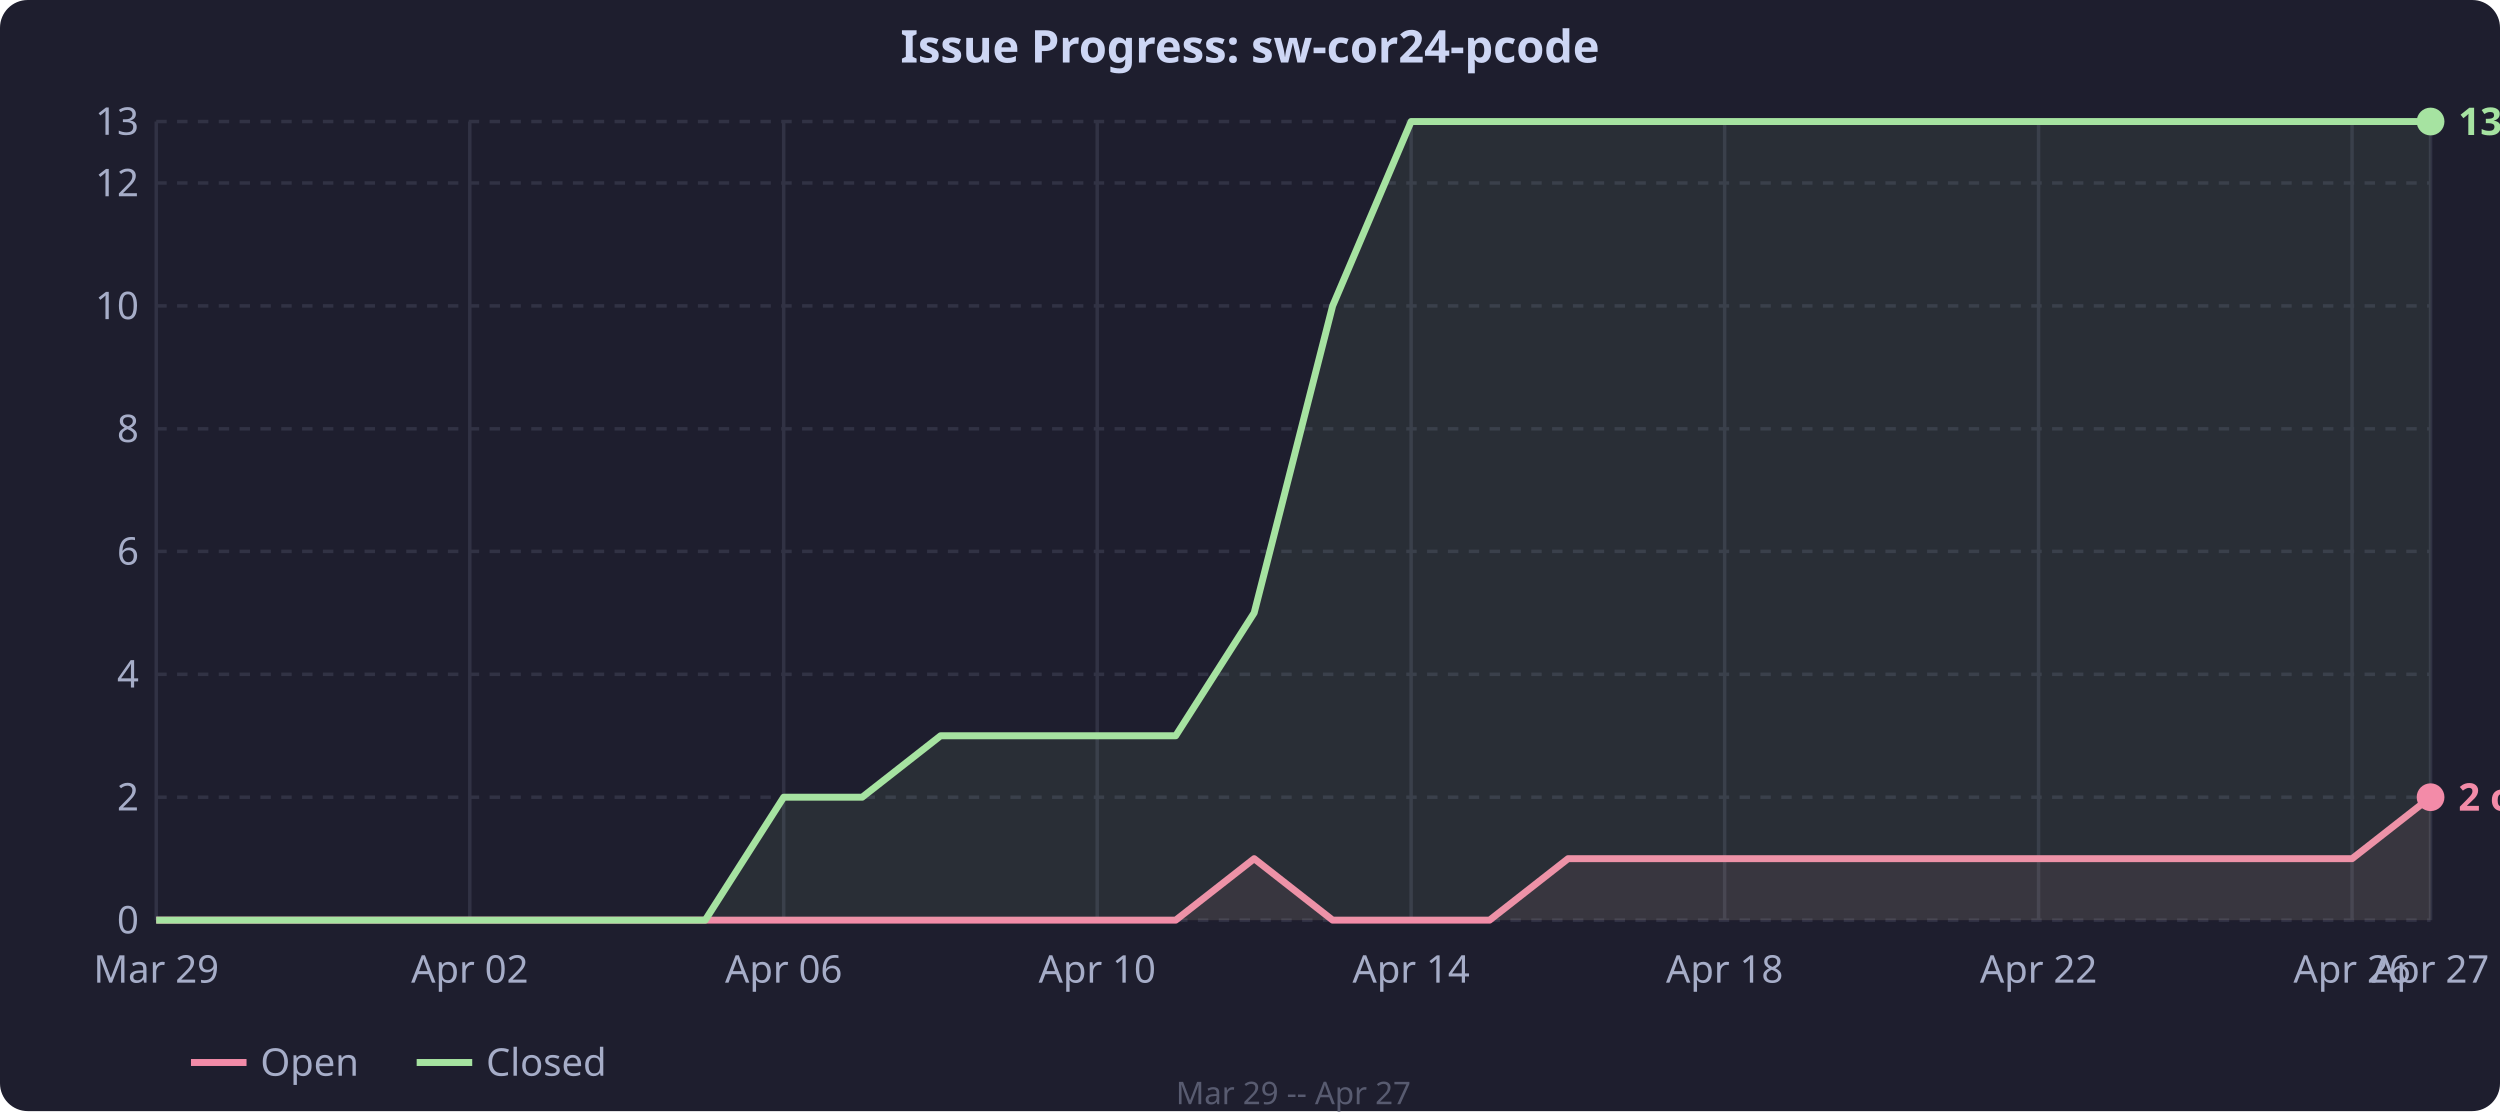
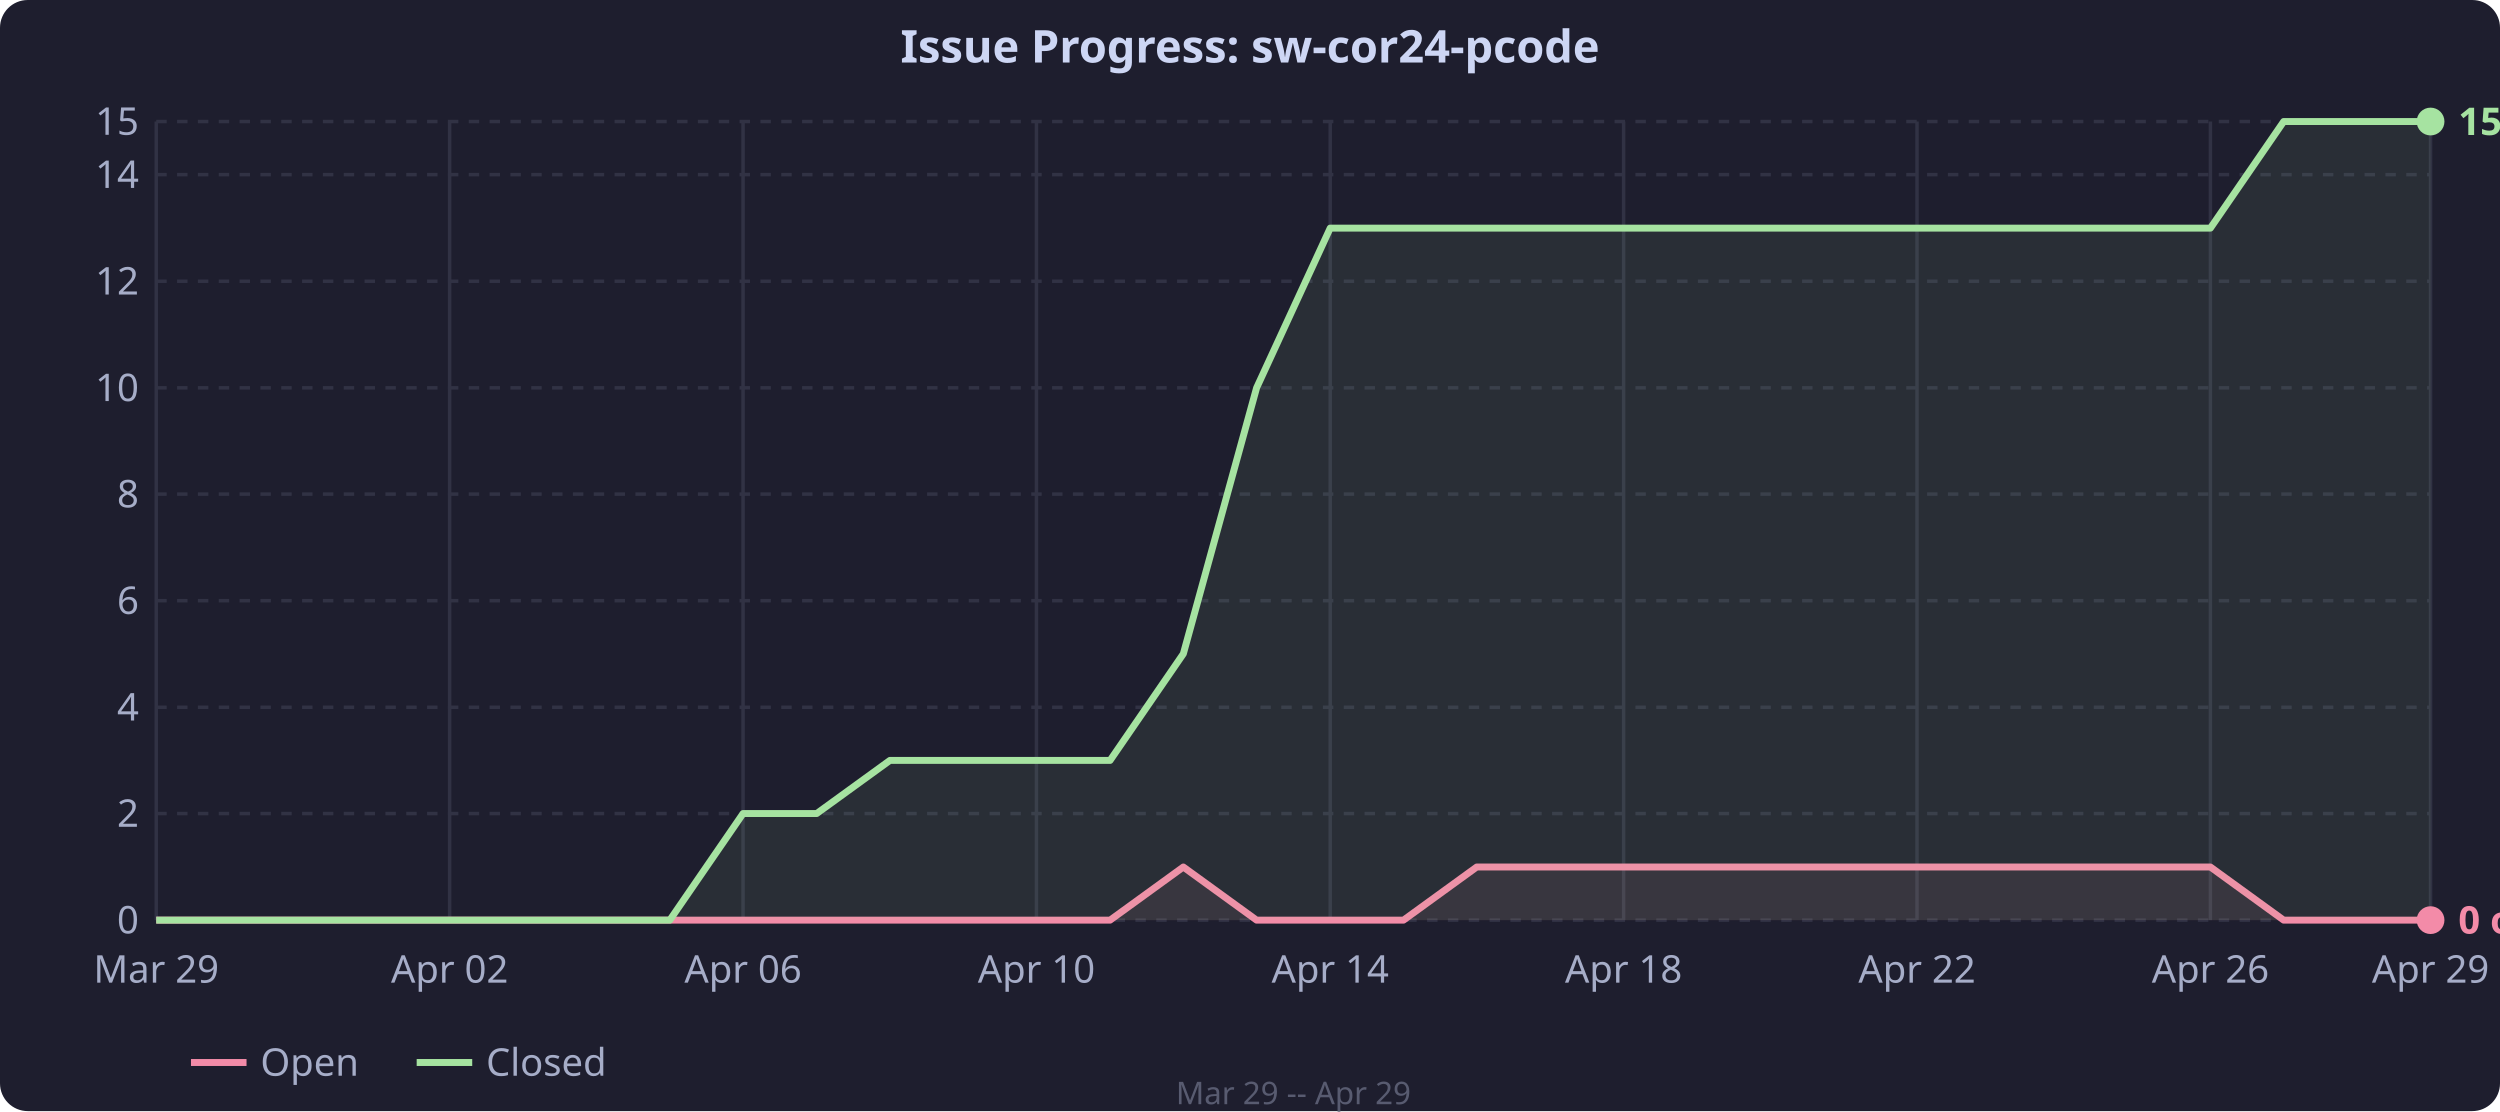
<svg xmlns="http://www.w3.org/2000/svg" viewBox="0 0 720 320" style="font-family: system-ui, sans-serif; font-size: 11px; color: #cdd6f4;">
  <rect width="720" height="320" fill="#1e1e2e" rx="8" />
  <line x1="45" y1="265.0" x2="700" y2="265.0" stroke="#313244" stroke-dasharray="3,3" />
  <text x="40" y="265.0" fill="#a6adc8" text-anchor="end" dominant-baseline="middle">0</text>
-   <line x1="45" y1="229.6" x2="700" y2="229.6" stroke="#313244" stroke-dasharray="3,3" />
-   <text x="40" y="229.6" fill="#a6adc8" text-anchor="end" dominant-baseline="middle">2</text>
-   <line x1="45" y1="194.2" x2="700" y2="194.2" stroke="#313244" stroke-dasharray="3,3" />
-   <text x="40" y="194.2" fill="#a6adc8" text-anchor="end" dominant-baseline="middle">4</text>
-   <line x1="45" y1="158.8" x2="700" y2="158.8" stroke="#313244" stroke-dasharray="3,3" />
-   <text x="40" y="158.8" fill="#a6adc8" text-anchor="end" dominant-baseline="middle">6</text>
-   <line x1="45" y1="123.5" x2="700" y2="123.5" stroke="#313244" stroke-dasharray="3,3" />
-   <text x="40" y="123.5" fill="#a6adc8" text-anchor="end" dominant-baseline="middle">8</text>
-   <line x1="45" y1="88.1" x2="700" y2="88.1" stroke="#313244" stroke-dasharray="3,3" />
-   <text x="40" y="88.1" fill="#a6adc8" text-anchor="end" dominant-baseline="middle">10</text>
-   <line x1="45" y1="52.7" x2="700" y2="52.7" stroke="#313244" stroke-dasharray="3,3" />
-   <text x="40" y="52.7" fill="#a6adc8" text-anchor="end" dominant-baseline="middle">12</text>
+   <line x1="45" y1="234.3" x2="700" y2="234.3" stroke="#313244" stroke-dasharray="3,3" />
+   <text x="40" y="234.3" fill="#a6adc8" text-anchor="end" dominant-baseline="middle">2</text>
+   <line x1="45" y1="203.7" x2="700" y2="203.7" stroke="#313244" stroke-dasharray="3,3" />
+   <text x="40" y="203.7" fill="#a6adc8" text-anchor="end" dominant-baseline="middle">4</text>
+   <line x1="45" y1="173.0" x2="700" y2="173.0" stroke="#313244" stroke-dasharray="3,3" />
+   <text x="40" y="173.0" fill="#a6adc8" text-anchor="end" dominant-baseline="middle">6</text>
+   <line x1="45" y1="142.3" x2="700" y2="142.3" stroke="#313244" stroke-dasharray="3,3" />
+   <text x="40" y="142.3" fill="#a6adc8" text-anchor="end" dominant-baseline="middle">8</text>
+   <line x1="45" y1="111.7" x2="700" y2="111.7" stroke="#313244" stroke-dasharray="3,3" />
+   <text x="40" y="111.7" fill="#a6adc8" text-anchor="end" dominant-baseline="middle">10</text>
+   <line x1="45" y1="81.0" x2="700" y2="81.0" stroke="#313244" stroke-dasharray="3,3" />
+   <text x="40" y="81.0" fill="#a6adc8" text-anchor="end" dominant-baseline="middle">12</text>
+   <line x1="45" y1="50.3" x2="700" y2="50.3" stroke="#313244" stroke-dasharray="3,3" />
+   <text x="40" y="50.3" fill="#a6adc8" text-anchor="end" dominant-baseline="middle">14</text>
  <line x1="45" y1="35.0" x2="700" y2="35.0" stroke="#313244" stroke-dasharray="3,3" />
-   <text x="40" y="35.0" fill="#a6adc8" text-anchor="end" dominant-baseline="middle">13</text>
+   <text x="40" y="35.0" fill="#a6adc8" text-anchor="end" dominant-baseline="middle">15</text>
  <text x="45.0" y="283" fill="#a6adc8" text-anchor="middle">Mar 29</text>
  <line x1="45.0" y1="35" x2="45.0" y2="265" stroke="#313244" />
-   <text x="135.3" y="283" fill="#a6adc8" text-anchor="middle">Apr 02</text>
-   <line x1="135.3" y1="35" x2="135.3" y2="265" stroke="#313244" />
-   <text x="225.7" y="283" fill="#a6adc8" text-anchor="middle">Apr 06</text>
-   <line x1="225.7" y1="35" x2="225.7" y2="265" stroke="#313244" />
-   <text x="316.0" y="283" fill="#a6adc8" text-anchor="middle">Apr 10</text>
-   <line x1="316.0" y1="35" x2="316.0" y2="265" stroke="#313244" />
-   <text x="406.4" y="283" fill="#a6adc8" text-anchor="middle">Apr 14</text>
-   <line x1="406.4" y1="35" x2="406.4" y2="265" stroke="#313244" />
-   <text x="496.7" y="283" fill="#a6adc8" text-anchor="middle">Apr 18</text>
-   <line x1="496.7" y1="35" x2="496.7" y2="265" stroke="#313244" />
-   <text x="587.1" y="283" fill="#a6adc8" text-anchor="middle">Apr 22</text>
-   <line x1="587.1" y1="35" x2="587.1" y2="265" stroke="#313244" />
-   <text x="677.4" y="283" fill="#a6adc8" text-anchor="middle">Apr 26</text>
-   <line x1="677.4" y1="35" x2="677.4" y2="265" stroke="#313244" />
-   <text x="700.0" y="283" fill="#a6adc8" text-anchor="middle">Apr 27</text>
+   <text x="129.5" y="283" fill="#a6adc8" text-anchor="middle">Apr 02</text>
+   <line x1="129.5" y1="35" x2="129.5" y2="265" stroke="#313244" />
+   <text x="214.0" y="283" fill="#a6adc8" text-anchor="middle">Apr 06</text>
+   <line x1="214.0" y1="35" x2="214.0" y2="265" stroke="#313244" />
+   <text x="298.5" y="283" fill="#a6adc8" text-anchor="middle">Apr 10</text>
+   <line x1="298.5" y1="35" x2="298.5" y2="265" stroke="#313244" />
+   <text x="383.1" y="283" fill="#a6adc8" text-anchor="middle">Apr 14</text>
+   <line x1="383.1" y1="35" x2="383.1" y2="265" stroke="#313244" />
+   <text x="467.6" y="283" fill="#a6adc8" text-anchor="middle">Apr 18</text>
+   <line x1="467.6" y1="35" x2="467.6" y2="265" stroke="#313244" />
+   <text x="552.1" y="283" fill="#a6adc8" text-anchor="middle">Apr 22</text>
+   <line x1="552.1" y1="35" x2="552.1" y2="265" stroke="#313244" />
+   <text x="636.6" y="283" fill="#a6adc8" text-anchor="middle">Apr 26</text>
+   <line x1="636.6" y1="35" x2="636.6" y2="265" stroke="#313244" />
+   <text x="700.0" y="283" fill="#a6adc8" text-anchor="middle">Apr 29</text>
  <line x1="700.0" y1="35" x2="700.0" y2="265" stroke="#313244" />
-   <polygon fill="rgba(243,139,168,0.08)" points="45.0,265.0 67.6,265.0 90.2,265.0 112.8,265.0 135.3,265.0 157.9,265.0 180.5,265.0 203.1,265.0 225.7,265.0 248.3,265.0 270.9,265.0 293.4,265.0 316.0,265.0 338.6,265.0 361.2,247.3 383.8,265.0 406.4,265.0 429.0,265.0 451.6,247.3 474.1,247.3 496.7,247.3 519.3,247.3 541.9,247.3 564.5,247.3 587.1,247.3 609.7,247.3 632.2,247.3 654.8,247.3 677.4,247.3 700.0,229.6 700.0,265.0 45.0,265.0" />
-   <polyline fill="none" stroke="#f38ba8" stroke-width="2" stroke-linejoin="round" points="45.0,265.0 67.6,265.0 90.2,265.0 112.8,265.0 135.3,265.0 157.9,265.0 180.5,265.0 203.1,265.0 225.7,265.0 248.3,265.0 270.9,265.0 293.4,265.0 316.0,265.0 338.6,265.0 361.2,247.3 383.8,265.0 406.4,265.0 429.0,265.0 451.6,247.3 474.1,247.3 496.7,247.3 519.3,247.3 541.9,247.3 564.5,247.3 587.1,247.3 609.7,247.3 632.2,247.3 654.8,247.3 677.4,247.3 700.0,229.6" />
-   <polygon fill="rgba(166,227,161,0.08)" points="45.0,265.0 67.6,265.0 90.2,265.0 112.8,265.0 135.3,265.0 157.9,265.0 180.5,265.0 203.1,265.0 225.7,229.6 248.3,229.6 270.9,211.9 293.4,211.9 316.0,211.9 338.6,211.9 361.2,176.5 383.8,88.1 406.4,35.0 429.0,35.0 451.6,35.0 474.1,35.0 496.7,35.0 519.3,35.0 541.9,35.0 564.5,35.0 587.1,35.0 609.7,35.0 632.2,35.0 654.8,35.0 677.4,35.0 700.0,35.0 700.0,265.0 45.0,265.0" />
-   <polyline fill="none" stroke="#a6e3a1" stroke-width="2" stroke-linejoin="round" points="45.0,265.0 67.6,265.0 90.2,265.0 112.8,265.0 135.3,265.0 157.9,265.0 180.5,265.0 203.1,265.0 225.7,229.6 248.3,229.6 270.9,211.9 293.4,211.9 316.0,211.9 338.6,211.9 361.2,176.5 383.8,88.1 406.4,35.0 429.0,35.0 451.6,35.0 474.1,35.0 496.7,35.0 519.3,35.0 541.9,35.0 564.5,35.0 587.1,35.0 609.7,35.0 632.2,35.0 654.8,35.0 677.4,35.0 700.0,35.0" />
-   <circle cx="700.0" cy="229.6" r="4" fill="#f38ba8" />
+   <polygon fill="rgba(243,139,168,0.08)" points="45.0,265.0 66.1,265.0 87.3,265.0 108.4,265.0 129.5,265.0 150.6,265.0 171.8,265.0 192.9,265.0 214.0,265.0 235.2,265.0 256.3,265.0 277.4,265.0 298.5,265.0 319.7,265.0 340.8,249.7 361.9,265.0 383.1,265.0 404.2,265.0 425.3,249.7 446.5,249.7 467.6,249.7 488.7,249.7 509.8,249.7 531.0,249.7 552.1,249.7 573.2,249.7 594.4,249.7 615.5,249.7 636.6,249.7 657.7,265.0 678.9,265.0 700.0,265.0 700.0,265.0 45.0,265.0" />
+   <polyline fill="none" stroke="#f38ba8" stroke-width="2" stroke-linejoin="round" points="45.0,265.0 66.1,265.0 87.3,265.0 108.4,265.0 129.5,265.0 150.6,265.0 171.8,265.0 192.9,265.0 214.0,265.0 235.2,265.0 256.3,265.0 277.4,265.0 298.5,265.0 319.7,265.0 340.8,249.7 361.9,265.0 383.1,265.0 404.2,265.0 425.3,249.7 446.5,249.7 467.6,249.7 488.7,249.7 509.8,249.7 531.0,249.7 552.1,249.7 573.2,249.7 594.4,249.7 615.5,249.7 636.6,249.7 657.7,265.0 678.9,265.0 700.0,265.0" />
+   <polygon fill="rgba(166,227,161,0.08)" points="45.0,265.0 66.1,265.0 87.3,265.0 108.4,265.0 129.5,265.0 150.6,265.0 171.8,265.0 192.9,265.0 214.0,234.3 235.2,234.3 256.3,219.0 277.4,219.0 298.5,219.0 319.7,219.0 340.8,188.3 361.9,111.7 383.1,65.7 404.2,65.7 425.3,65.7 446.5,65.7 467.6,65.7 488.7,65.7 509.8,65.7 531.0,65.7 552.1,65.7 573.2,65.7 594.4,65.7 615.5,65.7 636.6,65.7 657.7,35.0 678.9,35.0 700.0,35.0 700.0,265.0 45.0,265.0" />
+   <polyline fill="none" stroke="#a6e3a1" stroke-width="2" stroke-linejoin="round" points="45.0,265.0 66.1,265.0 87.3,265.0 108.4,265.0 129.5,265.0 150.6,265.0 171.8,265.0 192.9,265.0 214.0,234.3 235.2,234.3 256.3,219.0 277.4,219.0 298.5,219.0 319.7,219.0 340.8,188.3 361.9,111.7 383.1,65.7 404.2,65.7 425.3,65.7 446.5,65.7 467.6,65.7 488.7,65.7 509.8,65.7 531.0,65.7 552.1,65.7 573.2,65.7 594.4,65.7 615.5,65.7 636.6,65.7 657.7,35.0 678.9,35.0 700.0,35.0" />
+   <circle cx="700.0" cy="265.0" r="4" fill="#f38ba8" />
  <circle cx="700.0" cy="35.0" r="4" fill="#a6e3a1" />
-   <text x="708.0" y="229.6" fill="#f38ba8" text-anchor="start" dominant-baseline="middle" font-size="11px" font-weight="600">2 open</text>
-   <text x="708.0" y="35.0" fill="#a6e3a1" text-anchor="start" dominant-baseline="middle" font-size="11px" font-weight="600">13 closed</text>
+   <text x="708.0" y="265.0" fill="#f38ba8" text-anchor="start" dominant-baseline="middle" font-size="11px" font-weight="600">0 open</text>
+   <text x="708.0" y="35.0" fill="#a6e3a1" text-anchor="start" dominant-baseline="middle" font-size="11px" font-weight="600">15 closed</text>
  <text x="360" y="18" fill="#cdd6f4" text-anchor="middle" font-size="13px" font-weight="600">Issue Progress: sw-cor24-pcode</text>
  <line x1="55" y1="306" x2="71" y2="306" stroke="#f38ba8" stroke-width="2" />
  <text x="75" y="306" fill="#a6adc8" dominant-baseline="middle">Open</text>
  <line x1="120" y1="306" x2="136" y2="306" stroke="#a6e3a1" stroke-width="2" />
  <text x="140" y="306" fill="#a6adc8" dominant-baseline="middle">Closed</text>
-   <text x="372.5" y="318" fill="#585b70" text-anchor="middle" font-size="9px">Mar 29 -- Apr 27</text>
+   <text x="372.5" y="318" fill="#585b70" text-anchor="middle" font-size="9px">Mar 29 -- Apr 29</text>
</svg>
